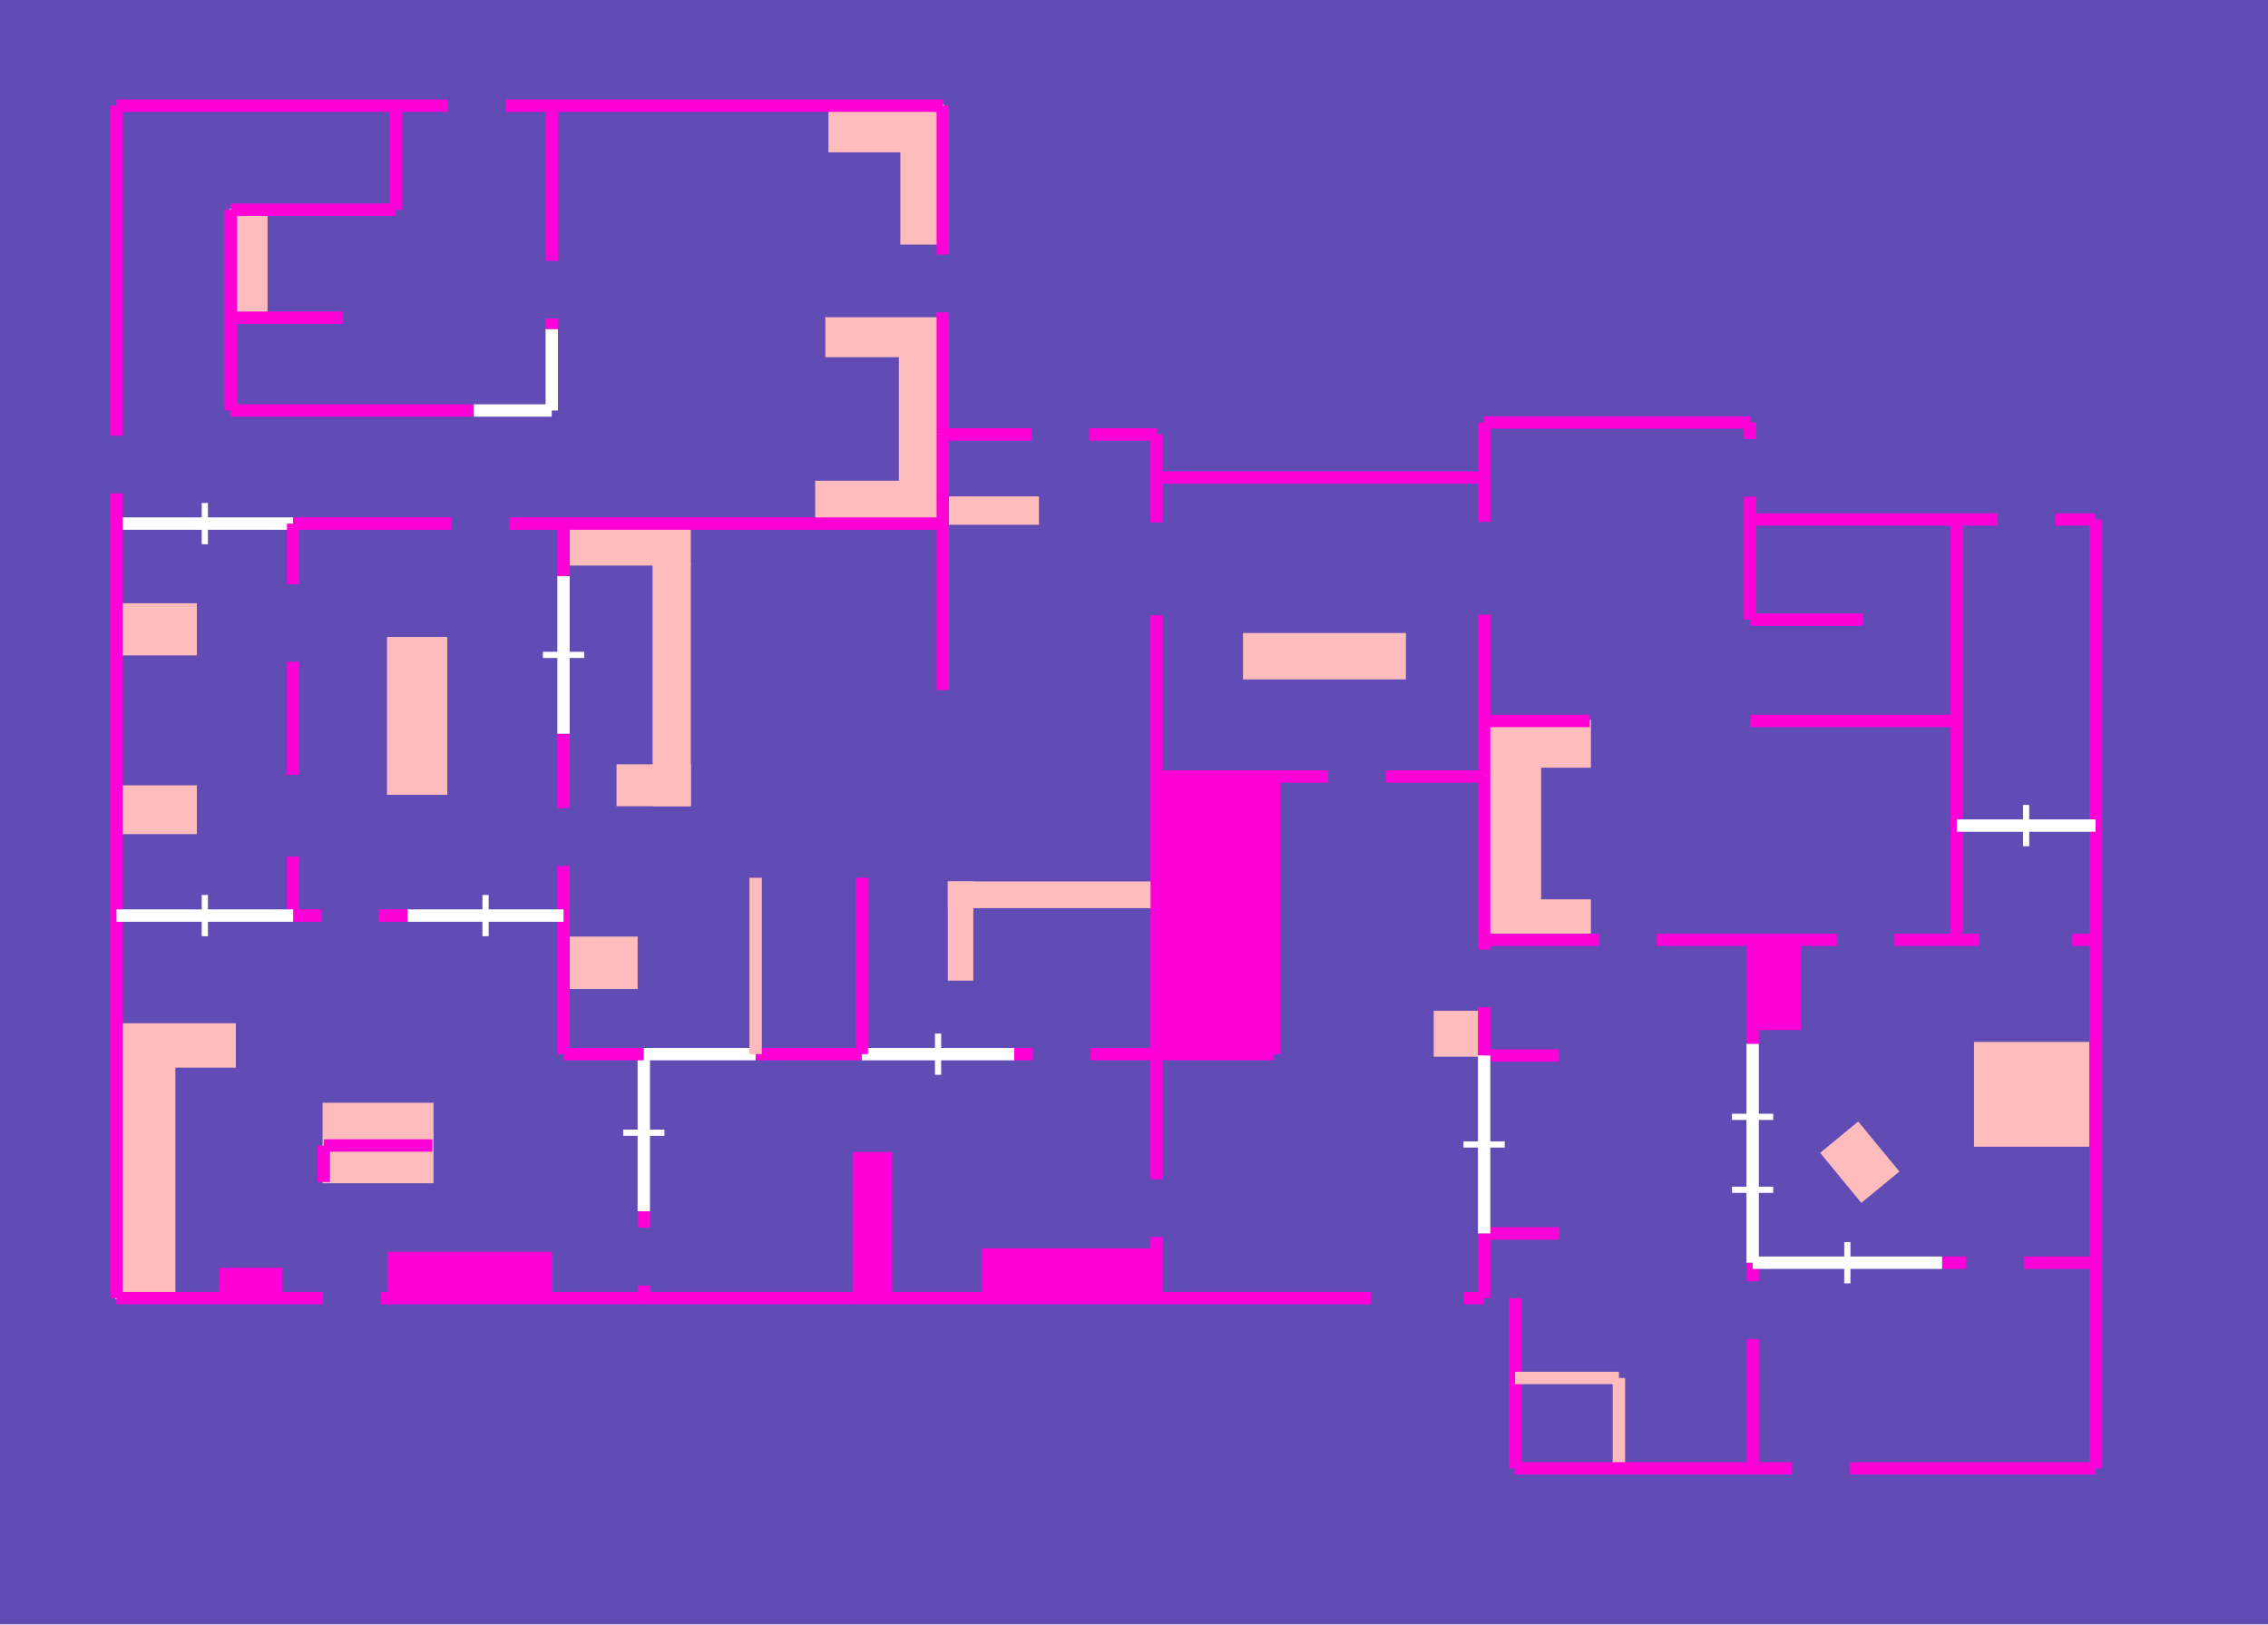
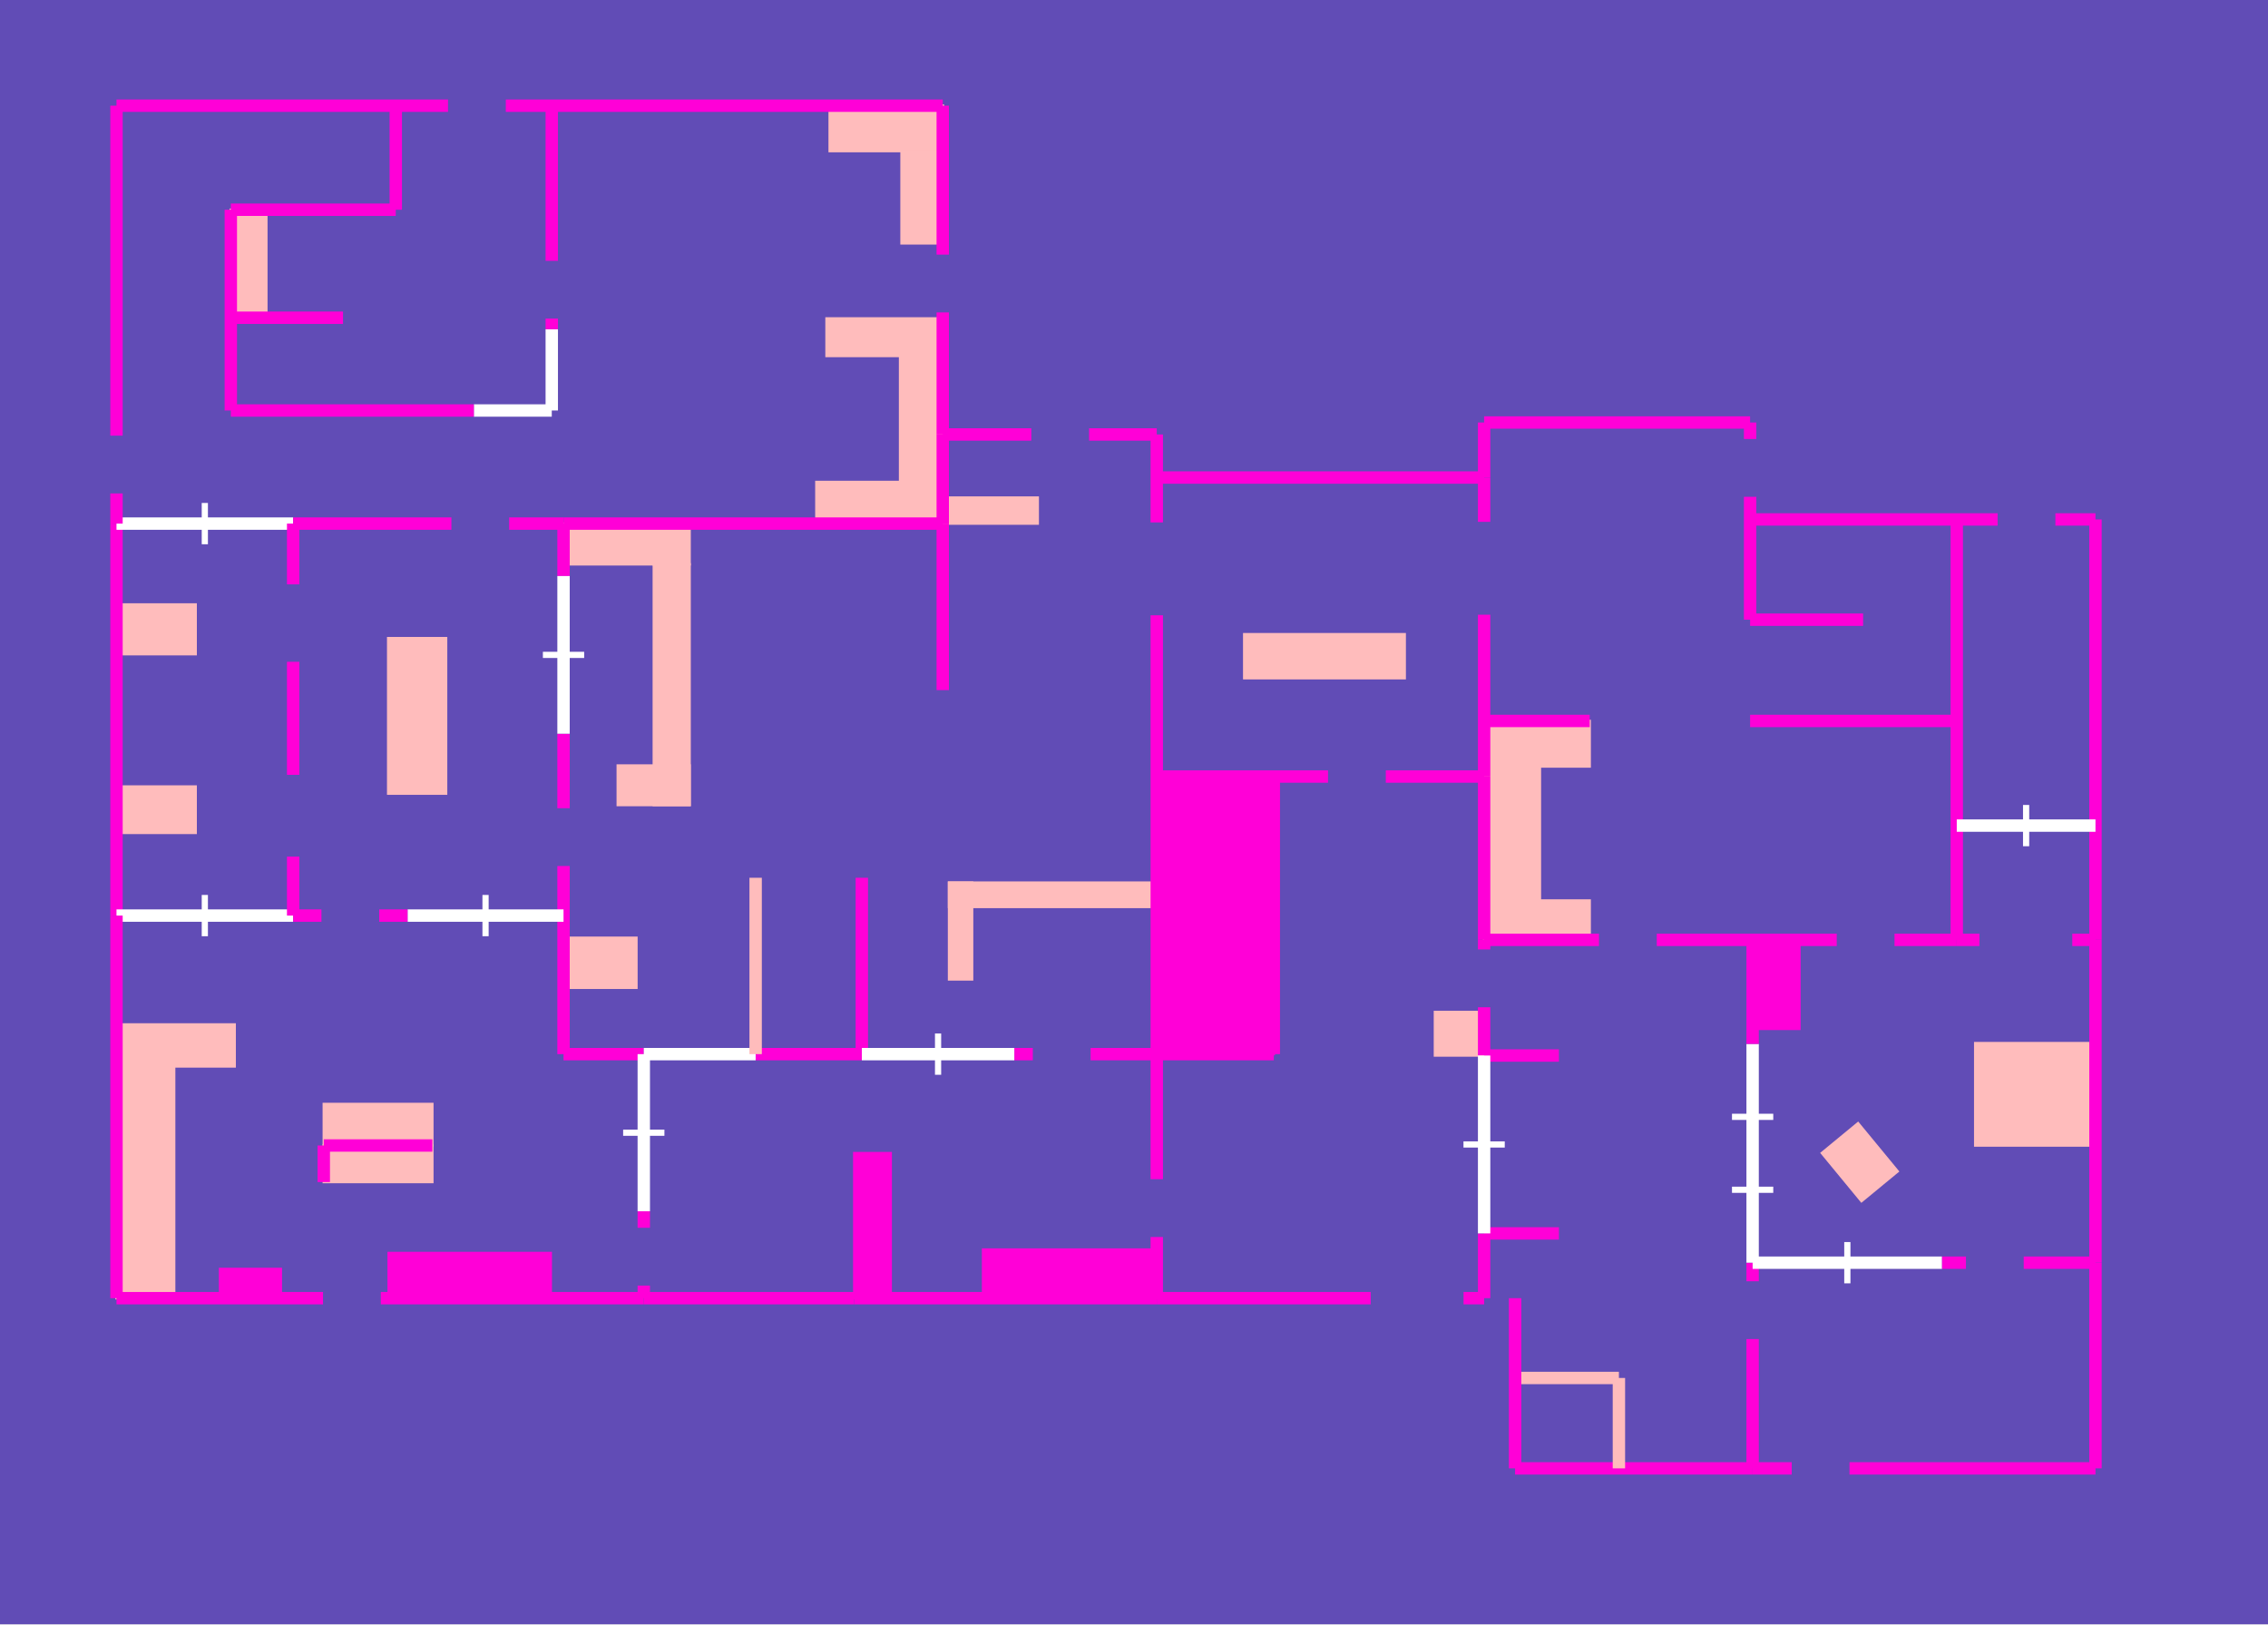
<svg xmlns="http://www.w3.org/2000/svg" viewBox="-235 -170 715 512">
  <rect fill="#614CB6" height="512" width="715" x="-235" y="-170" />
+   <path d="M129.673,-115.889 L64.188,-115.889 L64.188,-108.212 L129.673,-108.212 z" fill="#FFBCBC" stroke="#FFBCBC" stroke-width="0.75" transform="scale(1, -1)" />
+   <path d="M64.188,-108.212 L71.467,-108.212 L71.467,-138.733 L64.188,-138.733 z" fill="#FFBCBC" stroke="#FFBCBC" stroke-width="0.75" transform="scale(1, -1)" />
+   <path d="M250.468,-71.616 L232.877,-71.616 L232.877,-126.256 L250.468,-126.256 z" fill="#FFBCBC" stroke="#FFBCBC" stroke-width="0.75" transform="scale(1, -1)" />
+   <path d="M-57.344,-125.594 L-34.357,-125.594 L-34.357,-141.37 L-57.344,-141.37 z" fill="#FFBCBC" stroke="#FFBCBC" stroke-width="0.75" transform="scale(1, -1)" />
+   <path d="M266.162,-71.616 L232.877,-71.616 L232.877,-57.255 L266.162,-57.255 z" fill="#FFBCBC" stroke="#FFBCBC" stroke-width="0.75" transform="scale(1, -1)" />
+   <path d="M62.208,4.953 L92.156,4.953 L92.156,13.158 L62.208,13.158 z" fill="#FFBCBC" stroke="#FFBCBC" stroke-width="0.75" transform="scale(1, -1)" />
+   <path d="M-180.089,-166.357 L-198.275,-166.357 L-198.275,-239.203 L-180.089,-239.203 z" fill="#FFBCBC" stroke="#FFBCBC" stroke-width="0.75" transform="scale(1, -1)" />
+   <path d="M48.749,57.785 L62.208,57.785 L62.208,4.953 L48.749,4.953 z" fill="#FFBCBC" stroke="#FFBCBC" stroke-width="0.75" transform="scale(1, -1)" />
+   <path d="M-28.888,-7.891 L-17.594,-7.891 L-17.594,4.953 L-28.888,4.953 z" fill="#FFBCBC" stroke="#FFBCBC" stroke-width="0.75" transform="scale(1, -1)" />
+   <path d="M-28.888,-7.891 L-17.594,-7.891 L-17.594,-83.767 L-28.888,-83.767 z" fill="#FFBCBC" stroke="#FFBCBC" stroke-width="0.75" transform="scale(1, -1)" />
+   <path d="M-198.275,-20.535 L-173.311,-20.535 L-173.311,-36.214 L-198.275,-36.214 z" fill="#FFBCBC" stroke="#FFBCBC" stroke-width="0.75" transform="scale(1, -1)" />
  <path d="M-173.311,-92.541 L-198.275,-92.541 L-198.275,-77.919 L-173.311,-77.919 z" fill="#FFBCBC" stroke="#FFBCBC" stroke-width="0.75" transform="scale(1, -1)" />
+   <path d="M-151.026,69.846 L-162.235,69.846 L-162.235,103.888 L-151.026,103.888 z" fill="#FFBCBC" stroke="#FFBCBC" stroke-width="0.75" transform="scale(1, -1)" />
+   <path d="M-40.256,-71.298 L-17.594,-71.298 L-17.594,-83.767 L-40.256,-83.767 z" fill="#FFBCBC" stroke="#FFBCBC" stroke-width="0.75" transform="scale(1, -1)" />
+   <path d="M350.759,-184.047 L363.264,-199.223 L351.845,-208.633 L339.34,-193.456 z" fill="#FFBCBC" stroke="#FFBCBC" stroke-width="0.75" transform="scale(1, -1)" />
  <path d="M25.562,57.785 L62.208,57.785 L62.208,69.632 L25.562,69.632 z" fill="#FFBCBC" stroke="#FFBCBC" stroke-width="0.75" transform="scale(1, -1)" />
-   <path d="M350.759,-184.047 L363.264,-199.223 L351.845,-208.633 L339.34,-193.456 z" fill="#FFBCBC" stroke="#FFBCBC" stroke-width="0.75" transform="scale(1, -1)" />
+   <path d="M-165.627,-239.203 L-146.463,-239.203 L-146.463,-229.995 L-165.627,-229.995 z" fill="#FF00D7" stroke="#FF00D7" stroke-width="0.75" transform="scale(1, -1)" />
+   <path d="M425.611,-158.806 L387.697,-158.806 L387.697,-191.089 L425.611,-191.089 z" fill="#FFBCBC" stroke="#FFBCBC" stroke-width="0.75" transform="scale(1, -1)" />
+   <path d="M34.305,-239.203 L45.809,-239.203 L45.809,-193.483 L34.305,-193.484 z" fill="#FF00D7" stroke="#FF00D7" stroke-width="0.75" transform="scale(1, -1)" />
+   <path d="M-98.697,-191.077 L-132.928,-191.077 L-132.928,-202.605 L-98.697,-202.605 z" fill="#FFBCBC" stroke="#FFBCBC" stroke-width="0.75" transform="scale(1, -1)" />
  <path d="M217.367,-148.985 L232.877,-148.985 L232.877,-162.718 L217.367,-162.718 z" fill="#FFBCBC" stroke="#FFBCBC" stroke-width="0.75" transform="scale(1, -1)" />
-   <path d="M129.673,-115.889 L64.188,-115.889 L64.188,-108.212 L129.673,-108.212 z" fill="#FFBCBC" stroke="#FFBCBC" stroke-width="0.75" transform="scale(1, -1)" />
-   <path d="M-165.627,-239.203 L-146.463,-239.203 L-146.463,-229.995 L-165.627,-229.995 z" fill="#FF00D7" stroke="#FF00D7" stroke-width="0.75" transform="scale(1, -1)" />
-   <path d="M-98.697,-191.077 L-132.928,-191.077 L-132.928,-202.605 L-98.697,-202.605 z" fill="#FFBCBC" stroke="#FFBCBC" stroke-width="0.75" transform="scale(1, -1)" />
-   <path d="M62.208,4.953 L92.156,4.953 L92.156,13.158 L62.208,13.158 z" fill="#FFBCBC" stroke="#FFBCBC" stroke-width="0.75" transform="scale(1, -1)" />
-   <path d="M-28.888,-7.891 L-17.594,-7.891 L-17.594,4.953 L-28.888,4.953 z" fill="#FFBCBC" stroke="#FFBCBC" stroke-width="0.75" transform="scale(1, -1)" />
+   <path d="M74.911,-223.874 L129.673,-223.874 L129.673,-239.203 L74.911,-239.203 z" fill="#FF00D7" stroke="#FF00D7" stroke-width="0.75" transform="scale(1, -1)" />
+   <path d="M22.362,18.085 L62.208,18.085 L62.208,4.953 L22.362,4.953 z" fill="#FFBCBC" stroke="#FFBCBC" stroke-width="0.75" transform="scale(1, -1)" />
+   <path d="M166.577,-74.779 L129.673,-74.779 L129.673,-162.28 L166.577,-162.28 z" fill="#FF00D7" stroke="#FF00D7" stroke-width="0.75" transform="scale(1, -1)" />
+   <path d="M266.162,-113.85 L232.877,-113.85 L232.877,-126.256 L266.162,-126.256 z" fill="#FFBCBC" stroke="#FFBCBC" stroke-width="0.75" transform="scale(1, -1)" />
+   <path d="M207.848,-43.788 L157.243,-43.788 L157.243,-29.905 L207.848,-29.905 z" fill="#FFBCBC" stroke="#FFBCBC" stroke-width="0.75" transform="scale(1, -1)" />
+   <path d="M-57.344,4.953 L-28.888,4.953 L-28.888,-7.891 L-57.344,-7.891 z" fill="#FFBCBC" stroke="#FFBCBC" stroke-width="0.75" transform="scale(1, -1)" />
+   <path d="M-132.928,-177.986 L-98.697,-177.986 L-98.697,-191.077 L-132.928,-191.077 z" fill="#FFBCBC" stroke="#FFBCBC" stroke-width="0.75" transform="scale(1, -1)" />
+   <path d="M-94.363,-80.169 L-112.627,-80.169 L-112.627,-31.147 L-94.363,-31.147 z" fill="#FFBCBC" stroke="#FFBCBC" stroke-width="0.75" transform="scale(1, -1)" />
  <path d="M-61.364,-239.203 L-112.474,-239.203 L-112.474,-224.963 L-61.364,-224.963 z" fill="#FF00D7" stroke="#FF00D7" stroke-width="0.75" transform="scale(1, -1)" />
-   <path d="M-28.888,-7.891 L-17.594,-7.891 L-17.594,-83.767 L-28.888,-83.767 z" fill="#FFBCBC" stroke="#FFBCBC" stroke-width="0.75" transform="scale(1, -1)" />
-   <path d="M34.305,-239.203 L45.809,-239.203 L45.809,-193.483 L34.305,-193.484 z" fill="#FF00D7" stroke="#FF00D7" stroke-width="0.75" transform="scale(1, -1)" />
+   <path d="M49.207,93.282 L62.208,93.282 L62.208,136.685 L49.207,136.685 z" fill="#FFBCBC" stroke="#FFBCBC" stroke-width="0.75" transform="scale(1, -1)" />
+   <path d="M26.551,122.368 L62.208,122.368 L62.208,136.685 L26.551,136.685 z" fill="#FFBCBC" stroke="#FFBCBC" stroke-width="0.75" transform="scale(1, -1)" />
+   <path d="M-198.275,-152.92 L-161.017,-152.92 L-161.017,-166.16 L-198.275,-166.16 z" fill="#FFBCBC" stroke="#FFBCBC" stroke-width="0.75" transform="scale(1, -1)" />
  <path d="M332.281,-154.321 L317.524,-154.321 L317.524,-126.256 L332.281,-126.256 z" fill="#FF00D7" stroke="#FF00D7" stroke-width="0.75" transform="scale(1, -1)" />
-   <path d="M26.551,122.368 L62.208,122.368 L62.208,136.685 L26.551,136.685 z" fill="#FFBCBC" stroke="#FFBCBC" stroke-width="0.75" transform="scale(1, -1)" />
-   <path d="M-94.363,-80.169 L-112.627,-80.169 L-112.627,-31.147 L-94.363,-31.147 z" fill="#FFBCBC" stroke="#FFBCBC" stroke-width="0.75" transform="scale(1, -1)" />
-   <path d="M207.848,-43.788 L157.243,-43.788 L157.243,-29.905 L207.848,-29.905 z" fill="#FFBCBC" stroke="#FFBCBC" stroke-width="0.75" transform="scale(1, -1)" />
-   <path d="M-40.256,-71.298 L-17.594,-71.298 L-17.594,-83.767 L-40.256,-83.767 z" fill="#FFBCBC" stroke="#FFBCBC" stroke-width="0.75" transform="scale(1, -1)" />
-   <path d="M49.207,93.282 L62.208,93.282 L62.208,136.685 L49.207,136.685 z" fill="#FFBCBC" stroke="#FFBCBC" stroke-width="0.75" transform="scale(1, -1)" />
-   <path d="M22.362,18.085 L62.208,18.085 L62.208,4.953 L22.362,4.953 z" fill="#FFBCBC" stroke="#FFBCBC" stroke-width="0.75" transform="scale(1, -1)" />
-   <path d="M-132.928,-177.986 L-98.697,-177.986 L-98.697,-191.077 L-132.928,-191.077 z" fill="#FFBCBC" stroke="#FFBCBC" stroke-width="0.75" transform="scale(1, -1)" />
-   <path d="M-180.089,-166.357 L-198.275,-166.357 L-198.275,-239.203 L-180.089,-239.203 z" fill="#FFBCBC" stroke="#FFBCBC" stroke-width="0.75" transform="scale(1, -1)" />
-   <path d="M-198.275,-20.535 L-173.311,-20.535 L-173.311,-36.214 L-198.275,-36.214 z" fill="#FFBCBC" stroke="#FFBCBC" stroke-width="0.75" transform="scale(1, -1)" />
-   <path d="M250.468,-71.616 L232.877,-71.616 L232.877,-126.256 L250.468,-126.256 z" fill="#FFBCBC" stroke="#FFBCBC" stroke-width="0.75" transform="scale(1, -1)" />
-   <path d="M64.188,-108.212 L71.467,-108.212 L71.467,-138.733 L64.188,-138.733 z" fill="#FFBCBC" stroke="#FFBCBC" stroke-width="0.75" transform="scale(1, -1)" />
-   <path d="M74.911,-223.874 L129.673,-223.874 L129.673,-239.203 L74.911,-239.203 z" fill="#FF00D7" stroke="#FF00D7" stroke-width="0.75" transform="scale(1, -1)" />
-   <path d="M266.162,-71.616 L232.877,-71.616 L232.877,-57.255 L266.162,-57.255 z" fill="#FFBCBC" stroke="#FFBCBC" stroke-width="0.75" transform="scale(1, -1)" />
-   <path d="M48.749,57.785 L62.208,57.785 L62.208,4.953 L48.749,4.953 z" fill="#FFBCBC" stroke="#FFBCBC" stroke-width="0.75" transform="scale(1, -1)" />
-   <path d="M425.611,-158.806 L387.697,-158.806 L387.697,-191.089 L425.611,-191.089 z" fill="#FFBCBC" stroke="#FFBCBC" stroke-width="0.75" transform="scale(1, -1)" />
-   <path d="M266.162,-113.85 L232.877,-113.85 L232.877,-126.256 L266.162,-126.256 z" fill="#FFBCBC" stroke="#FFBCBC" stroke-width="0.75" transform="scale(1, -1)" />
-   <path d="M166.577,-74.779 L129.673,-74.779 L129.673,-162.28 L166.577,-162.28 z" fill="#FF00D7" stroke="#FF00D7" stroke-width="0.75" transform="scale(1, -1)" />
-   <path d="M-151.026,69.846 L-162.235,69.846 L-162.235,103.888 L-151.026,103.888 z" fill="#FFBCBC" stroke="#FFBCBC" stroke-width="0.75" transform="scale(1, -1)" />
-   <path d="M-57.344,4.953 L-28.888,4.953 L-28.888,-7.891 L-57.344,-7.891 z" fill="#FFBCBC" stroke="#FFBCBC" stroke-width="0.75" transform="scale(1, -1)" />
-   <path d="M-198.275,-152.92 L-161.017,-152.92 L-161.017,-166.16 L-198.275,-166.16 z" fill="#FFBCBC" stroke="#FFBCBC" stroke-width="0.75" transform="scale(1, -1)" />
-   <path d="M-57.344,-125.594 L-34.357,-125.594 L-34.357,-141.37 L-57.344,-141.37 z" fill="#FFBCBC" stroke="#FFBCBC" stroke-width="0.75" transform="scale(1, -1)" />
  <path d="M425.611,-292.852 L348.063,-292.852 z" fill="none" stroke="#FF00D7" stroke-width="3.904" transform="scale(1, -1)" />
  <path d="M329.846,-292.852 L317.524,-292.852 z" fill="none" stroke="#FF00D7" stroke-width="3.904" transform="scale(1, -1)" />
-   <path d="M352.35,-25.338 L316.729,-25.338 z" fill="none" stroke="#FF00D7" stroke-width="3.904" transform="scale(1, -1)" />
+   <path d="M36.696,-162.28 L3.221,-162.28 z" fill="none" stroke="#FF00D7" stroke-width="3.904" transform="scale(1, -1)" />
+   <path d="M-198.275,-118.607 L-198.275,4.953 z" fill="none" stroke="#FF00D7" stroke-width="3.904" transform="scale(1, -1)" />
  <path d="M-142.58,4.953 L-198.275,4.953 z" fill="none" stroke="#FFFFFF" stroke-width="3.904" transform="scale(1, -1)" />
  <path d="M-170.428,11.459 L-170.428,-1.553 z" fill="none" stroke="#FFFFFF" stroke-width="1.952" transform="scale(1, -1)" />
-   <path d="M-110.228,136.685 L-110.228,103.888 z" fill="none" stroke="#FF00D7" stroke-width="3.904" transform="scale(1, -1)" />
-   <path d="M166.577,-162.28 L166.577,-74.779 z" fill="none" stroke="#FF00D7" stroke-width="3.904" transform="scale(1, -1)" />
-   <path d="M232.877,-239.203 L232.877,-218.79 z" fill="none" stroke="#FF00D7" stroke-width="3.904" transform="scale(1, -1)" />
-   <path d="M129.673,-74.779 L183.666,-74.779 z" fill="none" stroke="#FF00D7" stroke-width="3.904" transform="scale(1, -1)" />
-   <path d="M201.883,-74.779 L232.877,-74.779 z" fill="none" stroke="#FF00D7" stroke-width="3.904" transform="scale(1, -1)" />
-   <path d="M-32.044,-239.203 L34.305,-239.203 z" fill="none" stroke="#FF00D7" stroke-width="3.904" transform="scale(1, -1)" />
-   <path d="M232.877,-218.79 L256.461,-218.79 z" fill="none" stroke="#FF00D7" stroke-width="3.904" transform="scale(1, -1)" />
-   <path d="M-85.621,40.605 L-162.235,40.605 z" fill="none" stroke="#FF00D7" stroke-width="3.904" transform="scale(1, -1)" />
-   <path d="M129.673,-162.28 L129.673,-201.707 z" fill="none" stroke="#FF00D7" stroke-width="3.904" transform="scale(1, -1)" />
-   <path d="M129.673,-219.923 L129.673,-239.203 z" fill="none" stroke="#FF00D7" stroke-width="3.904" transform="scale(1, -1)" />
-   <path d="M-57.344,4.953 L62.208,4.953 z" fill="none" stroke="#FF00D7" stroke-width="3.904" transform="scale(1, -1)" />
-   <path d="M-61.053,40.605 L-85.621,40.605 z" fill="none" stroke="#FFFFFF" stroke-width="3.904" transform="scale(1, -1)" />
-   <path d="M-57.344,-162.28 L-57.344,-102.98 z" fill="none" stroke="#FF00D7" stroke-width="3.904" transform="scale(1, -1)" />
-   <path d="M-57.344,-84.763 L-57.344,-61.284 z" fill="none" stroke="#FF00D7" stroke-width="3.904" transform="scale(1, -1)" />
-   <path d="M-57.344,-61.284 L-57.344,-11.577 z" fill="none" stroke="#FFFFFF" stroke-width="3.904" transform="scale(1, -1)" />
-   <path d="M-50.838,-36.431 L-63.85,-36.431 z" fill="none" stroke="#FFFFFF" stroke-width="1.952" transform="scale(1, -1)" />
-   <path d="M381.877,-126.256 L389.022,-126.256 z" fill="none" stroke="#FF00D7" stroke-width="3.904" transform="scale(1, -1)" />
-   <path d="M418.299,-126.256 L425.611,-126.256 z" fill="none" stroke="#FF00D7" stroke-width="3.904" transform="scale(1, -1)" />
-   <path d="M425.611,-90.241 L425.611,6.262 z" fill="none" stroke="#FF00D7" stroke-width="3.904" transform="scale(1, -1)" />
-   <path d="M129.673,-162.28 L166.577,-162.28 z" fill="none" stroke="#FF00D7" stroke-width="3.904" transform="scale(1, -1)" />
-   <path d="M-61.053,66.222 L-61.053,69.569 z" fill="none" stroke="#FF00D7" stroke-width="3.904" transform="scale(1, -1)" />
-   <path d="M-61.053,87.785 L-61.053,136.685 z" fill="none" stroke="#FF00D7" stroke-width="3.904" transform="scale(1, -1)" />
-   <path d="M-32.044,-211.817 L-32.044,-162.28 z" fill="none" stroke="#FFFFFF" stroke-width="3.904" transform="scale(1, -1)" />
-   <path d="M-25.538,-187.049 L-38.55,-187.049 z" fill="none" stroke="#FFFFFF" stroke-width="1.952" transform="scale(1, -1)" />
-   <path d="M317.524,-292.852 L317.524,-252.092 z" fill="none" stroke="#FF00D7" stroke-width="3.904" transform="scale(1, -1)" />
-   <path d="M317.524,-233.875 L317.524,-228.022 z" fill="none" stroke="#FF00D7" stroke-width="3.904" transform="scale(1, -1)" />
-   <path d="M317.524,-159.056 L317.524,-126.256 z" fill="none" stroke="#FF00D7" stroke-width="3.904" transform="scale(1, -1)" />
-   <path d="M-198.275,-239.203 L-198.275,-118.607 z" fill="none" stroke="#FF00D7" stroke-width="3.904" transform="scale(1, -1)" />
-   <path d="M-142.58,-74.239 L-142.58,-38.606 z" fill="none" stroke="#FF00D7" stroke-width="3.904" transform="scale(1, -1)" />
-   <path d="M62.208,4.953 L62.208,-47.531 z" fill="none" stroke="#FF00D7" stroke-width="3.904" transform="scale(1, -1)" />
-   <path d="M232.877,-126.256 L232.877,-129.29 z" fill="none" stroke="#FF00D7" stroke-width="3.904" transform="scale(1, -1)" />
-   <path d="M232.877,-147.507 L232.877,-162.718 z" fill="none" stroke="#FF00D7" stroke-width="3.904" transform="scale(1, -1)" />
-   <path d="M316.729,36.82 L316.729,31.618 z" fill="none" stroke="#FF00D7" stroke-width="3.904" transform="scale(1, -1)" />
-   <path d="M316.729,13.401 L316.729,-25.338 z" fill="none" stroke="#FF00D7" stroke-width="3.904" transform="scale(1, -1)" />
-   <path d="M-162.235,69.846 L-126.868,69.846 z" fill="none" stroke="#FF00D7" stroke-width="3.904" transform="scale(1, -1)" />
-   <path d="M-32.044,-239.203 L-114.955,-239.203 z" fill="none" stroke="#FF00D7" stroke-width="3.904" transform="scale(1, -1)" />
-   <path d="M-133.172,-239.203 L-198.275,-239.203 z" fill="none" stroke="#FF00D7" stroke-width="3.904" transform="scale(1, -1)" />
-   <path d="M425.611,-126.256 L425.611,-90.241 z" fill="none" stroke="#FF00D7" stroke-width="3.904" transform="scale(1, -1)" />
-   <path d="M316.729,-57.255 L381.877,-57.255 z" fill="none" stroke="#FF00D7" stroke-width="3.904" transform="scale(1, -1)" />
-   <path d="M381.877,6.262 L381.877,-126.256 z" fill="none" stroke="#FF00D7" stroke-width="3.904" transform="scale(1, -1)" />
-   <path d="M-132.928,-202.605 L-132.928,-191.077 z" fill="none" stroke="#FF00D7" stroke-width="3.904" transform="scale(1, -1)" />
-   <path d="M36.696,-162.28 L3.221,-162.28 z" fill="none" stroke="#FF00D7" stroke-width="3.904" transform="scale(1, -1)" />
-   <path d="M-57.344,-162.28 L-32.044,-162.28 z" fill="none" stroke="#FF00D7" stroke-width="3.904" transform="scale(1, -1)" />
-   <path d="M425.611,-228.022 L425.611,-292.852 z" fill="none" stroke="#FF00D7" stroke-width="3.904" transform="scale(1, -1)" />
-   <path d="M-198.275,-118.607 L-198.275,4.953 z" fill="none" stroke="#FF00D7" stroke-width="3.904" transform="scale(1, -1)" />
-   <path d="M129.673,-162.28 L129.673,-23.952 z" fill="none" stroke="#FF00D7" stroke-width="3.904" transform="scale(1, -1)" />
-   <path d="M129.673,5.325 L129.673,33.047 z" fill="none" stroke="#FF00D7" stroke-width="3.904" transform="scale(1, -1)" />
-   <path d="M-61.053,40.605 L-61.053,66.222 z" fill="none" stroke="#FFFFFF" stroke-width="3.904" transform="scale(1, -1)" />
-   <path d="M84.768,-162.28 L36.696,-162.28 z" fill="none" stroke="#FFFFFF" stroke-width="3.904" transform="scale(1, -1)" />
-   <path d="M60.732,-155.774 L60.732,-168.786 z" fill="none" stroke="#FFFFFF" stroke-width="1.952" transform="scale(1, -1)" />
-   <path d="M425.611,6.262 L412.975,6.262 z" fill="none" stroke="#FF00D7" stroke-width="3.904" transform="scale(1, -1)" />
-   <path d="M394.758,6.262 L316.729,6.262 z" fill="none" stroke="#FF00D7" stroke-width="3.904" transform="scale(1, -1)" />
-   <path d="M232.877,-162.718 L256.461,-162.718 z" fill="none" stroke="#FF00D7" stroke-width="3.904" transform="scale(1, -1)" />
-   <path d="M36.696,-106.687 L36.696,-162.28 z" fill="none" stroke="#FF00D7" stroke-width="3.904" transform="scale(1, -1)" />
-   <path d="M232.877,-126.256 L232.877,-74.779 z" fill="none" stroke="#FF00D7" stroke-width="3.904" transform="scale(1, -1)" />
-   <path d="M-142.58,-14.201 L-142.58,4.953 z" fill="none" stroke="#FF00D7" stroke-width="3.904" transform="scale(1, -1)" />
-   <path d="M377.244,-228.022 L384.772,-228.022 z" fill="none" stroke="#FF00D7" stroke-width="3.904" transform="scale(1, -1)" />
-   <path d="M402.988,-228.022 L425.611,-228.022 z" fill="none" stroke="#FF00D7" stroke-width="3.904" transform="scale(1, -1)" />
-   <path d="M84.768,-162.28 L90.599,-162.28 z" fill="none" stroke="#FF00D7" stroke-width="3.904" transform="scale(1, -1)" />
-   <path d="M108.816,-162.28 L129.673,-162.28 z" fill="none" stroke="#FF00D7" stroke-width="3.904" transform="scale(1, -1)" />
-   <path d="M-106.513,-118.607 L-115.448,-118.607 z" fill="none" stroke="#FF00D7" stroke-width="3.904" transform="scale(1, -1)" />
-   <path d="M-133.664,-118.607 L-142.58,-118.607 z" fill="none" stroke="#FF00D7" stroke-width="3.904" transform="scale(1, -1)" />
-   <path d="M129.673,19.472 L232.877,19.472 z" fill="none" stroke="#FF00D7" stroke-width="3.904" transform="scale(1, -1)" />
-   <path d="M381.877,-90.241 L425.611,-90.241 z" fill="none" stroke="#FFFFFF" stroke-width="3.904" transform="scale(1, -1)" />
-   <path d="M403.744,-96.747 L403.744,-83.735 z" fill="none" stroke="#FFFFFF" stroke-width="1.952" transform="scale(1, -1)" />
-   <path d="M-132.928,-191.077 L-98.697,-191.077 z" fill="none" stroke="#FF00D7" stroke-width="3.904" transform="scale(1, -1)" />
-   <path d="M232.877,-57.255 L266.162,-57.255 z" fill="none" stroke="#FF00D7" stroke-width="3.904" transform="scale(1, -1)" />
-   <path d="M-32.044,-211.817 L-32.044,-217.019 z" fill="none" stroke="#FF00D7" stroke-width="3.904" transform="scale(1, -1)" />
-   <path d="M-32.044,-235.236 L-32.044,-239.203 z" fill="none" stroke="#FF00D7" stroke-width="3.904" transform="scale(1, -1)" />
-   <path d="M232.877,-239.203 L226.395,-239.203 z" fill="none" stroke="#FF00D7" stroke-width="3.904" transform="scale(1, -1)" />
-   <path d="M197.118,-239.203 L129.673,-239.203 z" fill="none" stroke="#FF00D7" stroke-width="3.904" transform="scale(1, -1)" />
-   <path d="M62.208,33.047 L90.12,33.047 z" fill="none" stroke="#FF00D7" stroke-width="3.904" transform="scale(1, -1)" />
-   <path d="M108.337,33.047 L129.673,33.047 z" fill="none" stroke="#FF00D7" stroke-width="3.904" transform="scale(1, -1)" />
-   <path d="M-142.58,-118.607 L-142.58,-100.021 z" fill="none" stroke="#FF00D7" stroke-width="3.904" transform="scale(1, -1)" />
-   <path d="M316.729,36.82 L232.877,36.82 z" fill="none" stroke="#FF00D7" stroke-width="3.904" transform="scale(1, -1)" />
-   <path d="M425.611,-126.256 L425.611,-228.022 z" fill="none" stroke="#FF00D7" stroke-width="3.904" transform="scale(1, -1)" />
-   <path d="M62.208,136.685 L-75.543,136.685 z" fill="none" stroke="#FF00D7" stroke-width="3.904" transform="scale(1, -1)" />
-   <path d="M-93.76,136.685 L-198.275,136.685 z" fill="none" stroke="#FF00D7" stroke-width="3.904" transform="scale(1, -1)" />
-   <path d="M242.638,-292.852 L242.638,-239.203 z" fill="none" stroke="#FF00D7" stroke-width="3.904" transform="scale(1, -1)" />
  <path d="M381.877,-126.256 L362.256,-126.256 z" fill="none" stroke="#FF00D7" stroke-width="3.904" transform="scale(1, -1)" />
  <path d="M344.04,-126.256 L287.306,-126.256 z" fill="none" stroke="#FF00D7" stroke-width="3.904" transform="scale(1, -1)" />
  <path d="M269.089,-126.256 L232.877,-126.256 z" fill="none" stroke="#FF00D7" stroke-width="3.904" transform="scale(1, -1)" />
+   <path d="M381.877,-126.256 L389.022,-126.256 z" fill="none" stroke="#FF00D7" stroke-width="3.904" transform="scale(1, -1)" />
+   <path d="M418.299,-126.256 L425.611,-126.256 z" fill="none" stroke="#FF00D7" stroke-width="3.904" transform="scale(1, -1)" />
+   <path d="M-198.275,-118.607 L-142.58,-118.607 z" fill="none" stroke="#FFFFFF" stroke-width="3.904" transform="scale(1, -1)" />
+   <path d="M-170.428,-125.113 L-170.428,-112.101 z" fill="none" stroke="#FFFFFF" stroke-width="1.952" transform="scale(1, -1)" />
+   <path d="M-57.344,-162.28 L-32.044,-162.28 z" fill="none" stroke="#FF00D7" stroke-width="3.904" transform="scale(1, -1)" />
+   <path d="M242.638,-292.852 L317.524,-292.852 z" fill="none" stroke="#FF00D7" stroke-width="3.904" transform="scale(1, -1)" />
+   <path d="M-32.044,-211.817 L-32.044,-162.28 z" fill="none" stroke="#FFFFFF" stroke-width="3.904" transform="scale(1, -1)" />
+   <path d="M-25.538,-187.049 L-38.55,-187.049 z" fill="none" stroke="#FFFFFF" stroke-width="1.952" transform="scale(1, -1)" />
+   <path d="M232.877,19.472 L232.877,36.82 z" fill="none" stroke="#FF00D7" stroke-width="3.904" transform="scale(1, -1)" />
+   <path d="M129.673,19.472 L232.877,19.472 z" fill="none" stroke="#FF00D7" stroke-width="3.904" transform="scale(1, -1)" />
+   <path d="M36.696,-106.687 L36.696,-162.28 z" fill="none" stroke="#FF00D7" stroke-width="3.904" transform="scale(1, -1)" />
+   <path d="M84.768,-162.28 L90.599,-162.28 z" fill="none" stroke="#FF00D7" stroke-width="3.904" transform="scale(1, -1)" />
+   <path d="M108.816,-162.28 L129.673,-162.28 z" fill="none" stroke="#FF00D7" stroke-width="3.904" transform="scale(1, -1)" />
+   <path d="M425.611,-90.241 L425.611,6.262 z" fill="none" stroke="#FF00D7" stroke-width="3.904" transform="scale(1, -1)" />
+   <path d="M317.524,-292.852 L317.524,-252.092 z" fill="none" stroke="#FF00D7" stroke-width="3.904" transform="scale(1, -1)" />
+   <path d="M317.524,-233.875 L317.524,-228.022 z" fill="none" stroke="#FF00D7" stroke-width="3.904" transform="scale(1, -1)" />
+   <path d="M-162.235,103.888 L-162.235,40.605 z" fill="none" stroke="#FF00D7" stroke-width="3.904" transform="scale(1, -1)" />
  <path d="M275.371,-264.357 L242.638,-264.357 z" fill="none" stroke="#FFBCBC" stroke-width="3.904" transform="scale(1, -1)" />
+   <path d="M232.877,-239.203 L232.877,-218.79 z" fill="none" stroke="#FF00D7" stroke-width="3.904" transform="scale(1, -1)" />
+   <path d="M232.877,-57.255 L266.162,-57.255 z" fill="none" stroke="#FF00D7" stroke-width="3.904" transform="scale(1, -1)" />
+   <path d="M129.673,-162.28 L166.577,-162.28 z" fill="none" stroke="#FF00D7" stroke-width="3.904" transform="scale(1, -1)" />
+   <path d="M-132.928,-202.605 L-132.928,-191.077 z" fill="none" stroke="#FF00D7" stroke-width="3.904" transform="scale(1, -1)" />
+   <path d="M-142.58,-118.607 L-142.58,-100.021 z" fill="none" stroke="#FF00D7" stroke-width="3.904" transform="scale(1, -1)" />
+   <path d="M-32.044,-239.203 L34.305,-239.203 z" fill="none" stroke="#FF00D7" stroke-width="3.904" transform="scale(1, -1)" />
+   <path d="M-61.053,40.605 L-61.053,66.222 z" fill="none" stroke="#FFFFFF" stroke-width="3.904" transform="scale(1, -1)" />
+   <path d="M377.244,-228.022 L317.524,-228.022 z" fill="none" stroke="#FFFFFF" stroke-width="3.904" transform="scale(1, -1)" />
+   <path d="M347.384,-221.517 L347.384,-234.528 z" fill="none" stroke="#FFFFFF" stroke-width="1.952" transform="scale(1, -1)" />
+   <path d="M62.208,33.047 L62.208,71.523 z" fill="none" stroke="#FF00D7" stroke-width="3.904" transform="scale(1, -1)" />
+   <path d="M62.208,89.74 L62.208,136.685 z" fill="none" stroke="#FF00D7" stroke-width="3.904" transform="scale(1, -1)" />
+   <path d="M-61.053,66.222 L-61.053,69.569 z" fill="none" stroke="#FF00D7" stroke-width="3.904" transform="scale(1, -1)" />
+   <path d="M-61.053,87.785 L-61.053,136.685 z" fill="none" stroke="#FF00D7" stroke-width="3.904" transform="scale(1, -1)" />
+   <path d="M-32.044,-239.203 L-114.955,-239.203 z" fill="none" stroke="#FF00D7" stroke-width="3.904" transform="scale(1, -1)" />
+   <path d="M-133.172,-239.203 L-198.275,-239.203 z" fill="none" stroke="#FF00D7" stroke-width="3.904" transform="scale(1, -1)" />
+   <path d="M242.638,-292.852 L242.638,-239.203 z" fill="none" stroke="#FF00D7" stroke-width="3.904" transform="scale(1, -1)" />
+   <path d="M316.729,36.82 L232.877,36.82 z" fill="none" stroke="#FF00D7" stroke-width="3.904" transform="scale(1, -1)" />
+   <path d="M425.611,-228.022 L425.611,-292.852 z" fill="none" stroke="#FF00D7" stroke-width="3.904" transform="scale(1, -1)" />
+   <path d="M-61.053,40.605 L-85.621,40.605 z" fill="none" stroke="#FFFFFF" stroke-width="3.904" transform="scale(1, -1)" />
+   <path d="M-142.58,-14.201 L-142.58,4.953 z" fill="none" stroke="#FF00D7" stroke-width="3.904" transform="scale(1, -1)" />
+   <path d="M-132.928,-191.077 L-98.697,-191.077 z" fill="none" stroke="#FF00D7" stroke-width="3.904" transform="scale(1, -1)" />
  <path d="M-32.044,-162.28 L3.221,-162.28 z" fill="none" stroke="#FFFFFF" stroke-width="3.904" transform="scale(1, -1)" />
+   <path d="M-57.344,-162.28 L-57.344,-102.98 z" fill="none" stroke="#FF00D7" stroke-width="3.904" transform="scale(1, -1)" />
+   <path d="M-57.344,-84.763 L-57.344,-61.284 z" fill="none" stroke="#FF00D7" stroke-width="3.904" transform="scale(1, -1)" />
+   <path d="M62.208,33.047 L90.12,33.047 z" fill="none" stroke="#FF00D7" stroke-width="3.904" transform="scale(1, -1)" />
+   <path d="M108.337,33.047 L129.673,33.047 z" fill="none" stroke="#FF00D7" stroke-width="3.904" transform="scale(1, -1)" />
+   <path d="M-110.228,103.888 L-162.235,103.888 z" fill="none" stroke="#FF00D7" stroke-width="3.904" transform="scale(1, -1)" />
+   <path d="M-106.513,-118.607 L-57.344,-118.607 z" fill="none" stroke="#FFFFFF" stroke-width="3.904" transform="scale(1, -1)" />
+   <path d="M-81.928,-125.113 L-81.928,-112.101 z" fill="none" stroke="#FFFFFF" stroke-width="1.952" transform="scale(1, -1)" />
+   <path d="M-85.621,40.605 L-162.235,40.605 z" fill="none" stroke="#FF00D7" stroke-width="3.904" transform="scale(1, -1)" />
+   <path d="M84.768,-162.28 L36.696,-162.28 z" fill="none" stroke="#FFFFFF" stroke-width="3.904" transform="scale(1, -1)" />
+   <path d="M60.732,-155.774 L60.732,-168.786 z" fill="none" stroke="#FFFFFF" stroke-width="1.952" transform="scale(1, -1)" />
+   <path d="M232.877,-162.718 L256.461,-162.718 z" fill="none" stroke="#FF00D7" stroke-width="3.904" transform="scale(1, -1)" />
+   <path d="M-198.275,4.953 L-198.275,14.46 z" fill="none" stroke="#FF00D7" stroke-width="3.904" transform="scale(1, -1)" />
+   <path d="M-198.275,32.677 L-198.275,136.685 z" fill="none" stroke="#FF00D7" stroke-width="3.904" transform="scale(1, -1)" />
+   <path d="M129.673,-162.28 L129.673,-201.707 z" fill="none" stroke="#FF00D7" stroke-width="3.904" transform="scale(1, -1)" />
+   <path d="M129.673,-219.923 L129.673,-239.203 z" fill="none" stroke="#FF00D7" stroke-width="3.904" transform="scale(1, -1)" />
+   <path d="M166.577,-162.28 L166.577,-74.779 z" fill="none" stroke="#FF00D7" stroke-width="3.904" transform="scale(1, -1)" />
+   <path d="M425.611,6.262 L412.975,6.262 z" fill="none" stroke="#FF00D7" stroke-width="3.904" transform="scale(1, -1)" />
+   <path d="M394.758,6.262 L316.729,6.262 z" fill="none" stroke="#FF00D7" stroke-width="3.904" transform="scale(1, -1)" />
+   <path d="M-198.275,-239.203 L-198.275,-118.607 z" fill="none" stroke="#FF00D7" stroke-width="3.904" transform="scale(1, -1)" />
+   <path d="M232.877,-126.256 L232.877,-129.29 z" fill="none" stroke="#FF00D7" stroke-width="3.904" transform="scale(1, -1)" />
+   <path d="M232.877,-147.507 L232.877,-162.718 z" fill="none" stroke="#FF00D7" stroke-width="3.904" transform="scale(1, -1)" />
+   <path d="M425.611,-126.256 L425.611,-90.241 z" fill="none" stroke="#FF00D7" stroke-width="3.904" transform="scale(1, -1)" />
  <path d="M317.524,-228.022 L317.524,-159.056 z" fill="none" stroke="#FFFFFF" stroke-width="3.904" transform="scale(1, -1)" />
  <path d="M324.03,-205.034 L311.018,-205.034 z" fill="none" stroke="#FFFFFF" stroke-width="1.952" transform="scale(1, -1)" />
  <path d="M324.03,-182.045 L311.018,-182.045 z" fill="none" stroke="#FFFFFF" stroke-width="1.952" transform="scale(1, -1)" />
+   <path d="M-32.044,-211.817 L-32.044,-217.019 z" fill="none" stroke="#FF00D7" stroke-width="3.904" transform="scale(1, -1)" />
+   <path d="M-32.044,-235.236 L-32.044,-239.203 z" fill="none" stroke="#FF00D7" stroke-width="3.904" transform="scale(1, -1)" />
+   <path d="M129.673,-74.779 L183.666,-74.779 z" fill="none" stroke="#FF00D7" stroke-width="3.904" transform="scale(1, -1)" />
+   <path d="M201.883,-74.779 L232.877,-74.779 z" fill="none" stroke="#FF00D7" stroke-width="3.904" transform="scale(1, -1)" />
+   <path d="M129.673,-162.28 L129.673,-23.952 z" fill="none" stroke="#FF00D7" stroke-width="3.904" transform="scale(1, -1)" />
+   <path d="M129.673,5.325 L129.673,33.047 z" fill="none" stroke="#FF00D7" stroke-width="3.904" transform="scale(1, -1)" />
  <path d="M275.371,-292.852 L275.371,-264.357 z" fill="none" stroke="#FFBCBC" stroke-width="3.904" transform="scale(1, -1)" />
-   <path d="M-106.513,-118.607 L-57.344,-118.607 z" fill="none" stroke="#FFFFFF" stroke-width="3.904" transform="scale(1, -1)" />
-   <path d="M-81.928,-125.113 L-81.928,-112.101 z" fill="none" stroke="#FFFFFF" stroke-width="1.952" transform="scale(1, -1)" />
-   <path d="M-162.235,103.888 L-162.235,40.605 z" fill="none" stroke="#FF00D7" stroke-width="3.904" transform="scale(1, -1)" />
-   <path d="M62.208,33.047 L62.208,71.523 z" fill="none" stroke="#FF00D7" stroke-width="3.904" transform="scale(1, -1)" />
-   <path d="M62.208,89.74 L62.208,136.685 z" fill="none" stroke="#FF00D7" stroke-width="3.904" transform="scale(1, -1)" />
-   <path d="M3.221,-106.687 L3.221,-162.28 z" fill="none" stroke="#FFBCBC" stroke-width="3.904" transform="scale(1, -1)" />
-   <path d="M-198.275,4.953 L-198.275,14.46 z" fill="none" stroke="#FF00D7" stroke-width="3.904" transform="scale(1, -1)" />
-   <path d="M-198.275,32.677 L-198.275,136.685 z" fill="none" stroke="#FF00D7" stroke-width="3.904" transform="scale(1, -1)" />
-   <path d="M129.673,-239.203 L34.305,-239.203 z" fill="none" stroke="#FF00D7" stroke-width="3.904" transform="scale(1, -1)" />
-   <path d="M242.638,-292.852 L317.524,-292.852 z" fill="none" stroke="#FF00D7" stroke-width="3.904" transform="scale(1, -1)" />
+   <path d="M-57.344,4.953 L-57.344,-11.577 z" fill="none" stroke="#FF00D7" stroke-width="3.904" transform="scale(1, -1)" />
+   <path d="M232.877,-218.79 L256.461,-218.79 z" fill="none" stroke="#FF00D7" stroke-width="3.904" transform="scale(1, -1)" />
+   <path d="M232.877,-126.256 L232.877,-74.779 z" fill="none" stroke="#FF00D7" stroke-width="3.904" transform="scale(1, -1)" />
+   <path d="M381.877,6.262 L381.877,-126.256 z" fill="none" stroke="#FF00D7" stroke-width="3.904" transform="scale(1, -1)" />
+   <path d="M62.208,136.685 L-75.543,136.685 z" fill="none" stroke="#FF00D7" stroke-width="3.904" transform="scale(1, -1)" />
+   <path d="M-93.76,136.685 L-198.275,136.685 z" fill="none" stroke="#FF00D7" stroke-width="3.904" transform="scale(1, -1)" />
+   <path d="M425.611,-126.256 L425.611,-228.022 z" fill="none" stroke="#FF00D7" stroke-width="3.904" transform="scale(1, -1)" />
+   <path d="M-57.344,4.953 L-74.482,4.953 z" fill="none" stroke="#FF00D7" stroke-width="3.904" transform="scale(1, -1)" />
+   <path d="M-92.698,4.953 L-142.58,4.953 z" fill="none" stroke="#FF00D7" stroke-width="3.904" transform="scale(1, -1)" />
+   <path d="M-110.228,136.685 L-110.228,103.888 z" fill="none" stroke="#FF00D7" stroke-width="3.904" transform="scale(1, -1)" />
+   <path d="M-162.235,69.846 L-126.868,69.846 z" fill="none" stroke="#FF00D7" stroke-width="3.904" transform="scale(1, -1)" />
+   <path d="M-57.344,4.953 L62.208,4.953 z" fill="none" stroke="#FF00D7" stroke-width="3.904" transform="scale(1, -1)" />
+   <path d="M381.877,-90.241 L425.611,-90.241 z" fill="none" stroke="#FFFFFF" stroke-width="3.904" transform="scale(1, -1)" />
+   <path d="M403.744,-96.747 L403.744,-83.735 z" fill="none" stroke="#FFFFFF" stroke-width="1.952" transform="scale(1, -1)" />
+   <path d="M232.877,19.472 L232.877,5.505 z" fill="none" stroke="#FF00D7" stroke-width="3.904" transform="scale(1, -1)" />
+   <path d="M232.877,-23.771 L232.877,-74.779 z" fill="none" stroke="#FF00D7" stroke-width="3.904" transform="scale(1, -1)" />
+   <path d="M316.729,-57.255 L381.877,-57.255 z" fill="none" stroke="#FF00D7" stroke-width="3.904" transform="scale(1, -1)" />
+   <path d="M316.729,36.82 L316.729,31.618 z" fill="none" stroke="#FF00D7" stroke-width="3.904" transform="scale(1, -1)" />
+   <path d="M316.729,13.401 L316.729,-25.338 z" fill="none" stroke="#FF00D7" stroke-width="3.904" transform="scale(1, -1)" />
+   <path d="M317.524,-159.056 L317.524,-126.256 z" fill="none" stroke="#FF00D7" stroke-width="3.904" transform="scale(1, -1)" />
+   <path d="M-57.344,-61.284 L-57.344,-11.577 z" fill="none" stroke="#FFFFFF" stroke-width="3.904" transform="scale(1, -1)" />
+   <path d="M-50.838,-36.431 L-63.85,-36.431 z" fill="none" stroke="#FFFFFF" stroke-width="1.952" transform="scale(1, -1)" />
  <path d="M232.877,-162.718 L232.877,-218.79 z" fill="none" stroke="#FFFFFF" stroke-width="3.904" transform="scale(1, -1)" />
  <path d="M226.371,-190.754 L239.383,-190.754 z" fill="none" stroke="#FFFFFF" stroke-width="1.952" transform="scale(1, -1)" />
-   <path d="M377.244,-228.022 L317.524,-228.022 z" fill="none" stroke="#FFFFFF" stroke-width="3.904" transform="scale(1, -1)" />
-   <path d="M347.384,-221.517 L347.384,-234.528 z" fill="none" stroke="#FFFFFF" stroke-width="1.952" transform="scale(1, -1)" />
-   <path d="M-110.228,103.888 L-162.235,103.888 z" fill="none" stroke="#FF00D7" stroke-width="3.904" transform="scale(1, -1)" />
-   <path d="M-57.344,4.953 L-57.344,-11.577 z" fill="none" stroke="#FF00D7" stroke-width="3.904" transform="scale(1, -1)" />
-   <path d="M232.877,19.472 L232.877,5.505 z" fill="none" stroke="#FF00D7" stroke-width="3.904" transform="scale(1, -1)" />
-   <path d="M232.877,-23.771 L232.877,-74.779 z" fill="none" stroke="#FF00D7" stroke-width="3.904" transform="scale(1, -1)" />
-   <path d="M232.877,19.472 L232.877,36.82 z" fill="none" stroke="#FF00D7" stroke-width="3.904" transform="scale(1, -1)" />
+   <path d="M232.877,-239.203 L226.395,-239.203 z" fill="none" stroke="#FF00D7" stroke-width="3.904" transform="scale(1, -1)" />
+   <path d="M197.118,-239.203 L129.673,-239.203 z" fill="none" stroke="#FF00D7" stroke-width="3.904" transform="scale(1, -1)" />
+   <path d="M-142.58,-74.239 L-142.58,-38.606 z" fill="none" stroke="#FF00D7" stroke-width="3.904" transform="scale(1, -1)" />
+   <path d="M62.208,4.953 L62.208,-47.531 z" fill="none" stroke="#FF00D7" stroke-width="3.904" transform="scale(1, -1)" />
+   <path d="M3.221,-106.687 L3.221,-162.28 z" fill="none" stroke="#FFBCBC" stroke-width="3.904" transform="scale(1, -1)" />
  <path d="M62.208,4.953 L62.208,33.047 z" fill="none" stroke="#FF00D7" stroke-width="3.904" transform="scale(1, -1)" />
-   <path d="M-57.344,4.953 L-74.482,4.953 z" fill="none" stroke="#FF00D7" stroke-width="3.904" transform="scale(1, -1)" />
-   <path d="M-92.698,4.953 L-142.58,4.953 z" fill="none" stroke="#FF00D7" stroke-width="3.904" transform="scale(1, -1)" />
-   <path d="M-198.275,-118.607 L-142.58,-118.607 z" fill="none" stroke="#FFFFFF" stroke-width="3.904" transform="scale(1, -1)" />
-   <path d="M-170.428,-125.113 L-170.428,-112.101 z" fill="none" stroke="#FFFFFF" stroke-width="1.952" transform="scale(1, -1)" />
+   <path d="M352.35,-25.338 L316.729,-25.338 z" fill="none" stroke="#FF00D7" stroke-width="3.904" transform="scale(1, -1)" />
+   <path d="M-106.513,-118.607 L-115.448,-118.607 z" fill="none" stroke="#FF00D7" stroke-width="3.904" transform="scale(1, -1)" />
+   <path d="M-133.664,-118.607 L-142.58,-118.607 z" fill="none" stroke="#FF00D7" stroke-width="3.904" transform="scale(1, -1)" />
+   <path d="M377.244,-228.022 L384.772,-228.022 z" fill="none" stroke="#FF00D7" stroke-width="3.904" transform="scale(1, -1)" />
+   <path d="M402.988,-228.022 L425.611,-228.022 z" fill="none" stroke="#FF00D7" stroke-width="3.904" transform="scale(1, -1)" />
+   <path d="M129.673,-239.203 L34.305,-239.203 z" fill="none" stroke="#FF00D7" stroke-width="3.904" transform="scale(1, -1)" />
</svg>
